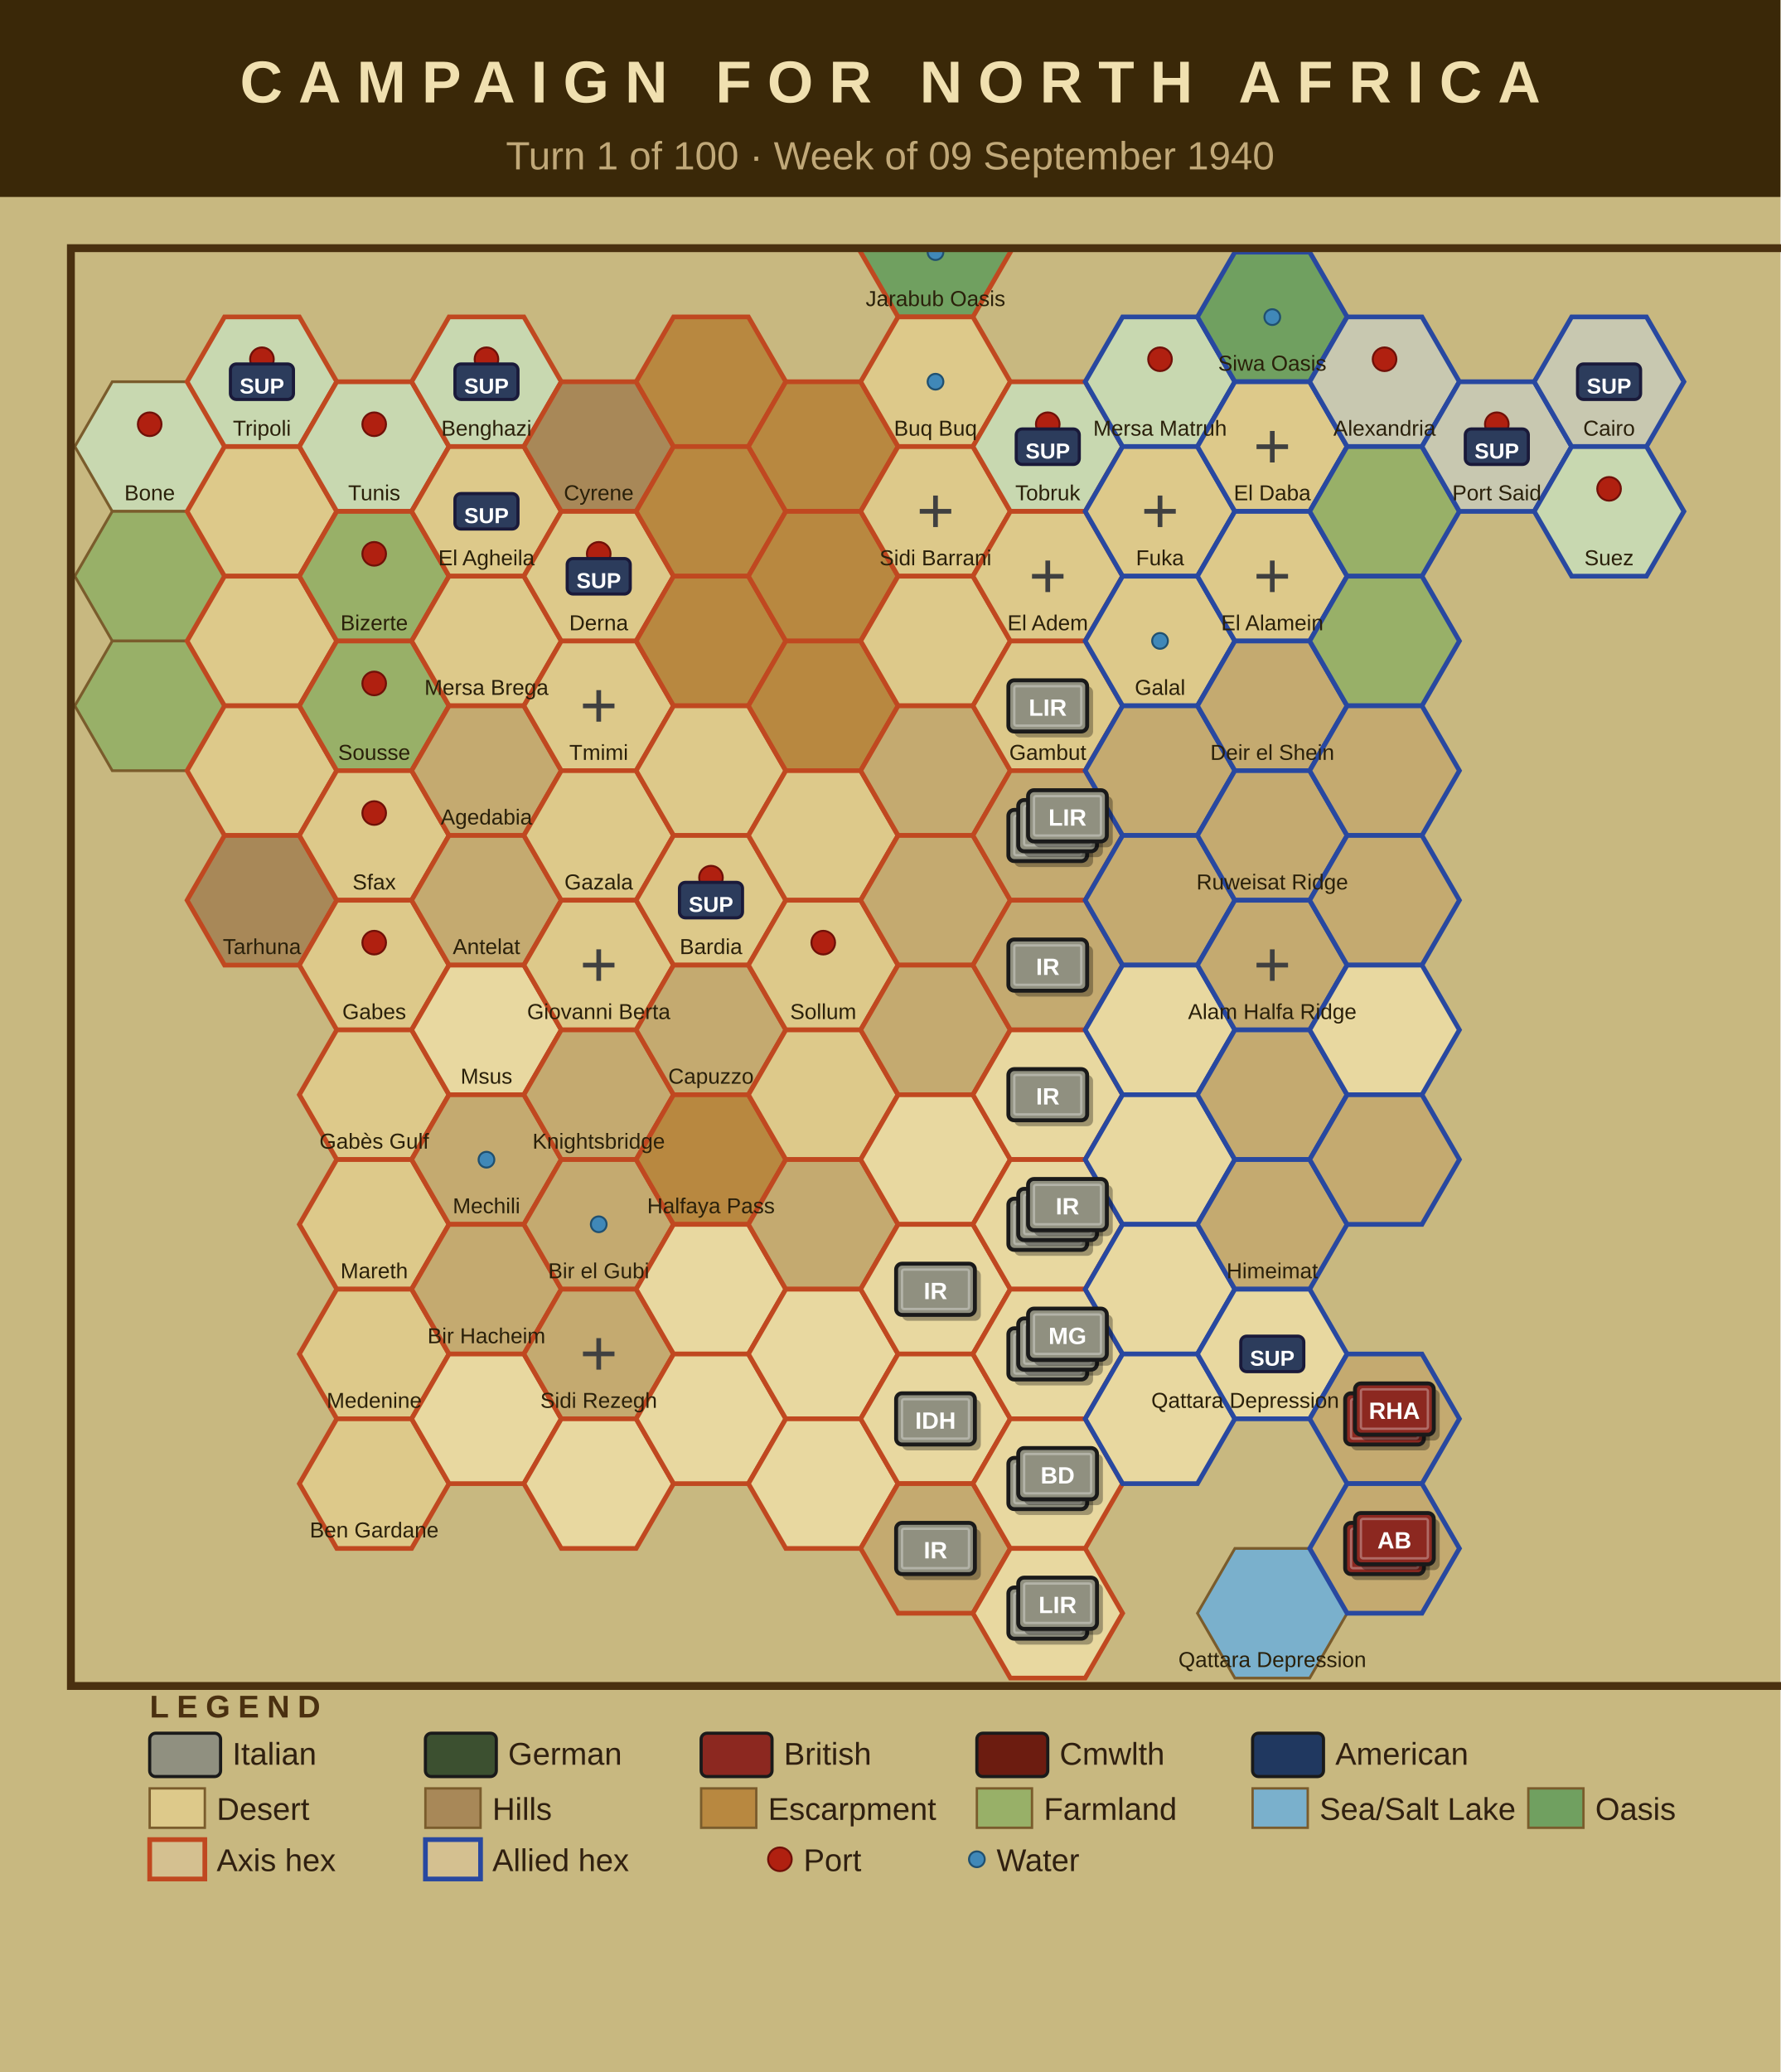
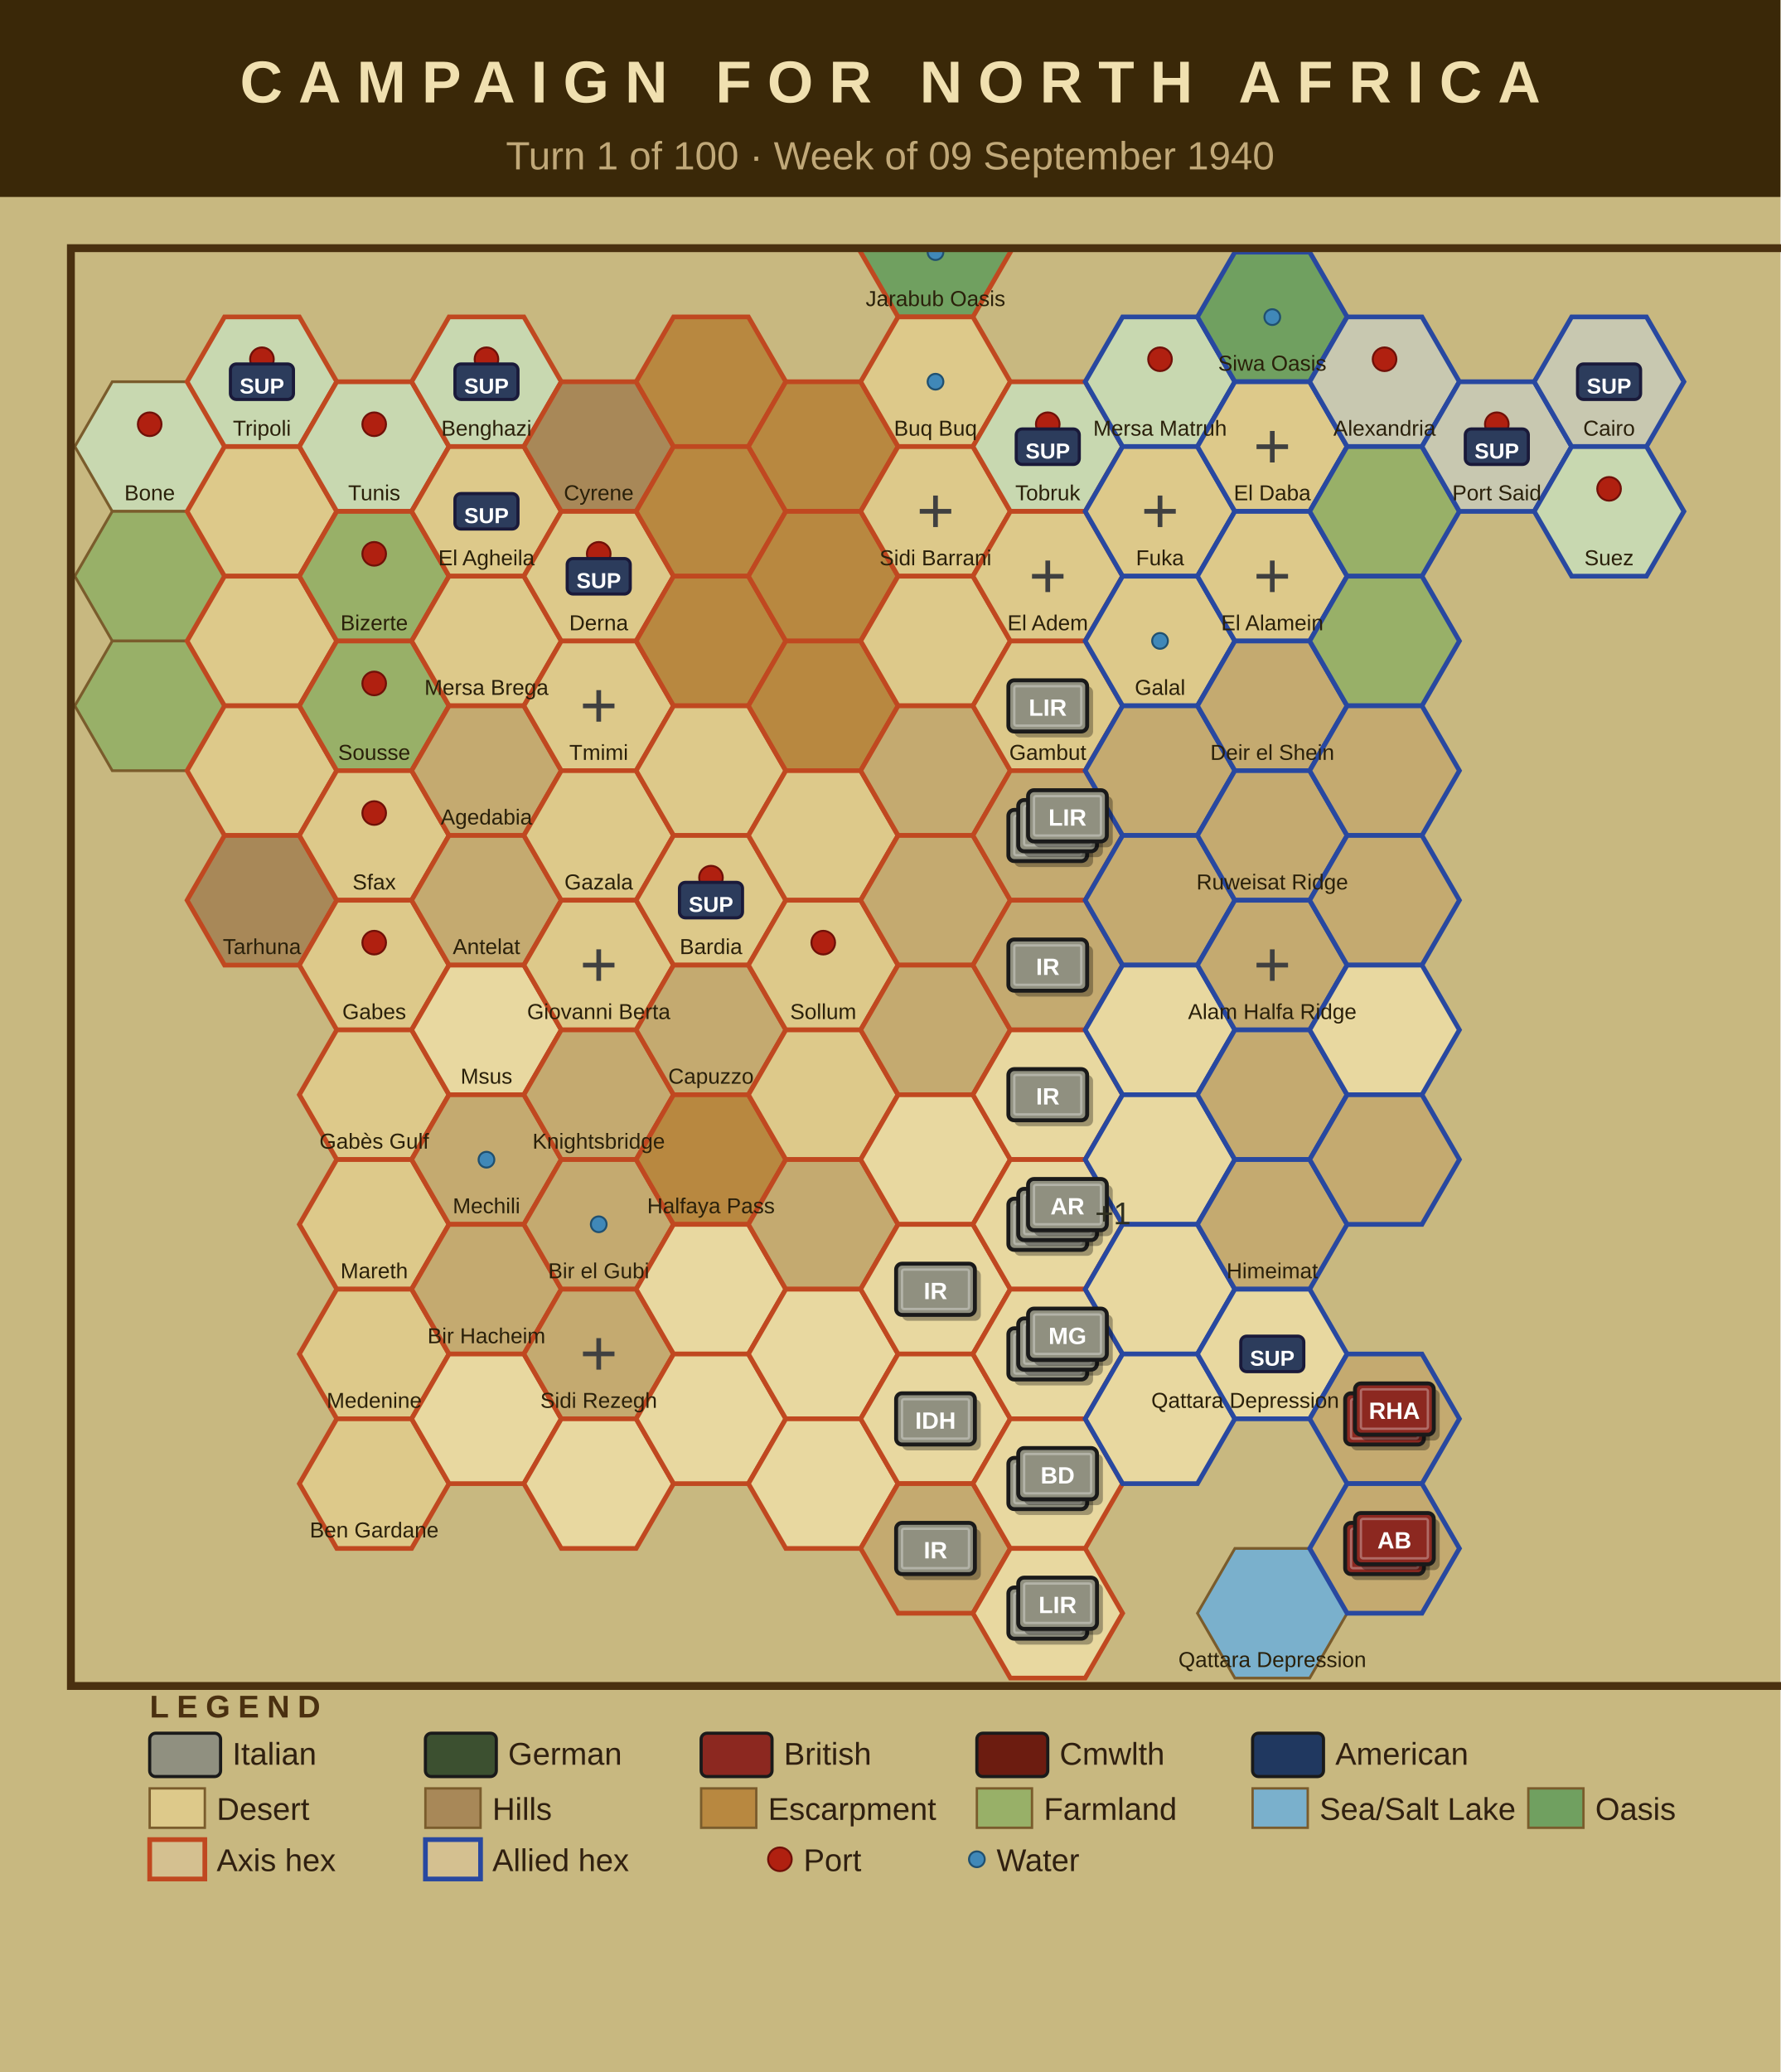
<svg xmlns="http://www.w3.org/2000/svg" width="452" height="526" font-family="Arial Narrow,Arial,Helvetica,sans-serif">
  <defs>
    <clipPath id="mc">
      <rect x="18.0" y="63.0" width="435.5" height="365.0" />
    </clipPath>
  </defs>
  <rect width="452" height="526" fill="#c8b880" />
  <rect x="0" y="0" width="452" height="50" fill="#3a2808" />
  <text x="226" y="26" text-anchor="middle" font-size="15" font-weight="bold" letter-spacing="4" fill="#f0e0b0">CAMPAIGN FOR NORTH AFRICA</text>
  <text x="226" y="43" text-anchor="middle" font-size="10" fill="#c0a878">Turn 1 of 100  ·  Week of 09 September 1940</text>
  <g id="tiles" clip-path="url(#mc)">
    <polygon points="57.00,113.36 47.50,129.82 28.50,129.82 19.00,113.36 28.50,96.91 47.50,96.91" fill="#c8d8b0" stroke="#7a5c2c" stroke-width="0.7" />
    <circle cx="38.0" cy="107.7" r="3" fill="#b02010" stroke="#701008" stroke-width="0.5" />
    <polygon points="57.00,146.27 47.50,162.73 28.50,162.73 19.00,146.27 28.50,129.82 47.50,129.82" fill="#98b068" stroke="#7a5c2c" stroke-width="0.7" />
    <polygon points="57.00,179.18 47.50,195.64 28.50,195.64 19.00,179.18 28.50,162.73 47.50,162.73" fill="#98b068" stroke="#7a5c2c" stroke-width="0.7" />
    <polygon points="85.50,96.91 76.00,113.36 57.00,113.36 47.50,96.91 57.00,80.45 76.00,80.45" fill="#c8d8b0" stroke="#c04820" stroke-width="1.2" />
    <circle cx="66.5" cy="91.2" r="3" fill="#b02010" stroke="#701008" stroke-width="0.5" />
    <polygon points="85.50,129.82 76.00,146.27 57.00,146.27 47.50,129.82 57.00,113.36 76.00,113.36" fill="#ddc98a" stroke="#c04820" stroke-width="1.2" />
    <polygon points="85.50,162.73 76.00,179.18 57.00,179.18 47.50,162.73 57.00,146.27 76.00,146.27" fill="#ddc98a" stroke="#c04820" stroke-width="1.2" />
    <polygon points="85.50,195.64 76.00,212.09 57.00,212.09 47.50,195.64 57.00,179.18 76.00,179.18" fill="#ddc98a" stroke="#c04820" stroke-width="1.2" />
    <polygon points="85.50,228.54 76.00,245.00 57.00,245.00 47.50,228.54 57.00,212.09 76.00,212.09" fill="#a88858" stroke="#c04820" stroke-width="1.2" />
    <polygon points="114.00,113.36 104.50,129.82 85.50,129.82 76.00,113.36 85.50,96.91 104.50,96.91" fill="#c8d8b0" stroke="#c04820" stroke-width="1.2" />
    <circle cx="95.0" cy="107.7" r="3" fill="#b02010" stroke="#701008" stroke-width="0.5" />
    <polygon points="114.00,146.27 104.50,162.73 85.50,162.73 76.00,146.27 85.50,129.82 104.50,129.82" fill="#98b068" stroke="#c04820" stroke-width="1.2" />
    <circle cx="95.0" cy="140.6" r="3" fill="#b02010" stroke="#701008" stroke-width="0.5" />
    <polygon points="114.00,179.18 104.50,195.64 85.50,195.64 76.00,179.18 85.50,162.73 104.50,162.73" fill="#98b068" stroke="#c04820" stroke-width="1.2" />
    <circle cx="95.0" cy="173.5" r="3" fill="#b02010" stroke="#701008" stroke-width="0.5" />
    <polygon points="114.00,212.09 104.50,228.54 85.50,228.54 76.00,212.09 85.50,195.64 104.50,195.64" fill="#ddc98a" stroke="#c04820" stroke-width="1.2" />
    <circle cx="95.0" cy="206.4" r="3" fill="#b02010" stroke="#701008" stroke-width="0.5" />
    <polygon points="114.00,245.00 104.50,261.45 85.50,261.45 76.00,245.00 85.50,228.54 104.50,228.54" fill="#ddc98a" stroke="#c04820" stroke-width="1.2" />
    <circle cx="95.0" cy="239.3" r="3" fill="#b02010" stroke="#701008" stroke-width="0.5" />
    <polygon points="114.00,277.91 104.50,294.36 85.50,294.36 76.00,277.91 85.50,261.45 104.50,261.45" fill="#ddc98a" stroke="#c04820" stroke-width="1.2" />
    <polygon points="114.00,310.82 104.50,327.27 85.50,327.27 76.00,310.82 85.50,294.36 104.50,294.36" fill="#ddc98a" stroke="#c04820" stroke-width="1.2" />
    <polygon points="114.00,343.73 104.50,360.18 85.50,360.18 76.00,343.73 85.50,327.27 104.50,327.27" fill="#ddc98a" stroke="#c04820" stroke-width="1.2" />
    <polygon points="114.00,376.64 104.50,393.09 85.50,393.09 76.00,376.64 85.50,360.18 104.50,360.18" fill="#ddc98a" stroke="#c04820" stroke-width="1.2" />
    <polygon points="142.50,96.91 133.00,113.36 114.00,113.36 104.50,96.91 114.00,80.45 133.00,80.45" fill="#c8d8b0" stroke="#c04820" stroke-width="1.2" />
    <circle cx="123.5" cy="91.2" r="3" fill="#b02010" stroke="#701008" stroke-width="0.5" />
    <polygon points="142.50,129.82 133.00,146.27 114.00,146.27 104.50,129.82 114.00,113.36 133.00,113.36" fill="#ddc98a" stroke="#c04820" stroke-width="1.2" />
    <polygon points="142.50,162.73 133.00,179.18 114.00,179.18 104.50,162.73 114.00,146.27 133.00,146.27" fill="#ddc98a" stroke="#c04820" stroke-width="1.2" />
    <polygon points="142.50,195.64 133.00,212.09 114.00,212.09 104.50,195.64 114.00,179.18 133.00,179.18" fill="#c4aa70" stroke="#c04820" stroke-width="1.2" />
    <polygon points="142.50,228.54 133.00,245.00 114.00,245.00 104.50,228.54 114.00,212.09 133.00,212.09" fill="#c4aa70" stroke="#c04820" stroke-width="1.2" />
    <polygon points="142.50,261.45 133.00,277.91 114.00,277.91 104.50,261.45 114.00,245.00 133.00,245.00" fill="#e8d8a0" stroke="#c04820" stroke-width="1.2" />
    <polygon points="142.50,294.36 133.00,310.82 114.00,310.82 104.50,294.36 114.00,277.91 133.00,277.91" fill="#c4aa70" stroke="#c04820" stroke-width="1.2" />
    <circle cx="123.5" cy="294.4" r="2" fill="#4088b8" stroke="#205070" stroke-width="0.5" />
    <polygon points="142.50,327.27 133.00,343.73 114.00,343.73 104.50,327.27 114.00,310.82 133.00,310.82" fill="#c4aa70" stroke="#c04820" stroke-width="1.2" />
    <polygon points="142.50,360.18 133.00,376.64 114.00,376.64 104.50,360.18 114.00,343.73 133.00,343.73" fill="#e8d8a0" stroke="#c04820" stroke-width="1.2" />
    <polygon points="171.00,113.36 161.50,129.82 142.50,129.82 133.00,113.36 142.50,96.91 161.50,96.91" fill="#a88858" stroke="#c04820" stroke-width="1.2" />
    <polygon points="171.00,146.27 161.50,162.73 142.50,162.73 133.00,146.27 142.50,129.82 161.50,129.82" fill="#ddc98a" stroke="#c04820" stroke-width="1.2" />
    <circle cx="152.0" cy="140.6" r="3" fill="#b02010" stroke="#701008" stroke-width="0.5" />
    <polygon points="171.00,179.18 161.50,195.64 142.50,195.64 133.00,179.18 142.50,162.73 161.50,162.73" fill="#ddc98a" stroke="#c04820" stroke-width="1.2" />
    <line x1="148.0" y1="179.2" x2="156.0" y2="179.2" stroke="#404040" stroke-width="1.2" />
    <line x1="152.0" y1="175.2" x2="152.0" y2="183.2" stroke="#404040" stroke-width="1.2" />
    <polygon points="171.00,212.09 161.50,228.54 142.50,228.54 133.00,212.09 142.50,195.64 161.50,195.64" fill="#ddc98a" stroke="#c04820" stroke-width="1.2" />
    <polygon points="171.00,245.00 161.50,261.45 142.50,261.45 133.00,245.00 142.50,228.54 161.50,228.54" fill="#ddc98a" stroke="#c04820" stroke-width="1.2" />
    <line x1="148.0" y1="245.0" x2="156.0" y2="245.0" stroke="#404040" stroke-width="1.2" />
    <line x1="152.0" y1="241.0" x2="152.0" y2="249.0" stroke="#404040" stroke-width="1.2" />
    <polygon points="171.00,277.91 161.50,294.36 142.50,294.36 133.00,277.91 142.50,261.45 161.50,261.45" fill="#c4aa70" stroke="#c04820" stroke-width="1.2" />
    <polygon points="171.00,310.82 161.50,327.27 142.50,327.27 133.00,310.82 142.50,294.36 161.50,294.36" fill="#c4aa70" stroke="#c04820" stroke-width="1.2" />
    <circle cx="152.0" cy="310.8" r="2" fill="#4088b8" stroke="#205070" stroke-width="0.5" />
    <polygon points="171.00,343.73 161.50,360.18 142.50,360.18 133.00,343.73 142.50,327.27 161.50,327.27" fill="#c4aa70" stroke="#c04820" stroke-width="1.2" />
    <line x1="148.0" y1="343.7" x2="156.0" y2="343.7" stroke="#404040" stroke-width="1.2" />
    <line x1="152.0" y1="339.7" x2="152.0" y2="347.7" stroke="#404040" stroke-width="1.2" />
    <polygon points="171.00,376.64 161.50,393.09 142.50,393.09 133.00,376.64 142.50,360.18 161.50,360.18" fill="#e8d8a0" stroke="#c04820" stroke-width="1.2" />
    <polygon points="199.50,96.91 190.00,113.36 171.00,113.36 161.50,96.91 171.00,80.45 190.00,80.45" fill="#b88840" stroke="#c04820" stroke-width="1.2" />
    <polygon points="199.50,129.82 190.00,146.27 171.00,146.27 161.50,129.82 171.00,113.36 190.00,113.36" fill="#b88840" stroke="#c04820" stroke-width="1.2" />
    <polygon points="199.50,162.73 190.00,179.18 171.00,179.18 161.50,162.73 171.00,146.27 190.00,146.27" fill="#b88840" stroke="#c04820" stroke-width="1.2" />
    <polygon points="199.50,195.64 190.00,212.09 171.00,212.09 161.50,195.64 171.00,179.18 190.00,179.18" fill="#ddc98a" stroke="#c04820" stroke-width="1.2" />
    <polygon points="199.50,228.54 190.00,245.00 171.00,245.00 161.50,228.54 171.00,212.09 190.00,212.09" fill="#ddc98a" stroke="#c04820" stroke-width="1.2" />
    <circle cx="180.5" cy="222.8" r="3" fill="#b02010" stroke="#701008" stroke-width="0.5" />
    <polygon points="199.50,261.45 190.00,277.91 171.00,277.91 161.50,261.45 171.00,245.00 190.00,245.00" fill="#c4aa70" stroke="#c04820" stroke-width="1.2" />
    <polygon points="199.50,294.36 190.00,310.82 171.00,310.82 161.50,294.36 171.00,277.91 190.00,277.91" fill="#b88840" stroke="#c04820" stroke-width="1.2" />
    <polygon points="199.50,327.27 190.00,343.73 171.00,343.73 161.50,327.27 171.00,310.82 190.00,310.82" fill="#e8d8a0" stroke="#c04820" stroke-width="1.2" />
    <polygon points="199.50,360.18 190.00,376.64 171.00,376.64 161.50,360.18 171.00,343.73 190.00,343.73" fill="#e8d8a0" stroke="#c04820" stroke-width="1.2" />
    <polygon points="228.00,113.36 218.50,129.82 199.50,129.82 190.00,113.36 199.50,96.91 218.50,96.91" fill="#b88840" stroke="#c04820" stroke-width="1.2" />
    <polygon points="228.00,146.27 218.50,162.73 199.50,162.73 190.00,146.27 199.50,129.82 218.50,129.82" fill="#b88840" stroke="#c04820" stroke-width="1.2" />
    <polygon points="228.00,179.18 218.50,195.64 199.50,195.64 190.00,179.18 199.50,162.73 218.50,162.73" fill="#b88840" stroke="#c04820" stroke-width="1.2" />
    <polygon points="228.00,212.09 218.50,228.54 199.50,228.54 190.00,212.09 199.50,195.64 218.50,195.64" fill="#ddc98a" stroke="#c04820" stroke-width="1.2" />
    <polygon points="228.00,245.00 218.50,261.45 199.50,261.45 190.00,245.00 199.50,228.54 218.50,228.54" fill="#ddc98a" stroke="#c04820" stroke-width="1.2" />
    <circle cx="209.0" cy="239.3" r="3" fill="#b02010" stroke="#701008" stroke-width="0.5" />
    <polygon points="228.00,277.91 218.50,294.36 199.50,294.36 190.00,277.91 199.50,261.45 218.50,261.45" fill="#ddc98a" stroke="#c04820" stroke-width="1.2" />
    <polygon points="228.00,310.82 218.50,327.27 199.50,327.27 190.00,310.82 199.50,294.36 218.50,294.36" fill="#c4aa70" stroke="#c04820" stroke-width="1.2" />
    <polygon points="228.00,343.73 218.50,360.18 199.50,360.18 190.00,343.73 199.50,327.27 218.50,327.27" fill="#e8d8a0" stroke="#c04820" stroke-width="1.2" />
    <polygon points="228.00,376.64 218.50,393.09 199.50,393.09 190.00,376.64 199.50,360.18 218.50,360.18" fill="#e8d8a0" stroke="#c04820" stroke-width="1.2" />
    <polygon points="256.50,64.00 247.00,80.45 228.00,80.45 218.50,64.00 228.00,47.55 247.00,47.55" fill="#70a060" stroke="#c04820" stroke-width="1.2" />
    <circle cx="237.5" cy="64.0" r="2" fill="#4088b8" stroke="#205070" stroke-width="0.5" />
    <polygon points="256.50,96.91 247.00,113.36 228.00,113.36 218.50,96.91 228.00,80.45 247.00,80.45" fill="#ddc98a" stroke="#c04820" stroke-width="1.2" />
    <circle cx="237.5" cy="96.9" r="2" fill="#4088b8" stroke="#205070" stroke-width="0.5" />
    <polygon points="256.50,129.82 247.00,146.27 228.00,146.27 218.50,129.82 228.00,113.36 247.00,113.36" fill="#ddc98a" stroke="#c04820" stroke-width="1.2" />
    <line x1="233.5" y1="129.8" x2="241.5" y2="129.8" stroke="#404040" stroke-width="1.2" />
    <line x1="237.5" y1="125.8" x2="237.5" y2="133.8" stroke="#404040" stroke-width="1.2" />
    <polygon points="256.50,162.73 247.00,179.18 228.00,179.18 218.50,162.73 228.00,146.27 247.00,146.27" fill="#ddc98a" stroke="#c04820" stroke-width="1.2" />
    <polygon points="256.50,195.64 247.00,212.09 228.00,212.09 218.50,195.64 228.00,179.18 247.00,179.18" fill="#c4aa70" stroke="#c04820" stroke-width="1.2" />
    <polygon points="256.50,228.54 247.00,245.00 228.00,245.00 218.50,228.54 228.00,212.09 247.00,212.09" fill="#c4aa70" stroke="#c04820" stroke-width="1.2" />
    <polygon points="256.50,261.45 247.00,277.91 228.00,277.91 218.50,261.45 228.00,245.00 247.00,245.00" fill="#c4aa70" stroke="#c04820" stroke-width="1.2" />
    <polygon points="256.50,294.36 247.00,310.82 228.00,310.82 218.50,294.36 228.00,277.91 247.00,277.91" fill="#e8d8a0" stroke="#c04820" stroke-width="1.2" />
    <polygon points="256.50,327.27 247.00,343.73 228.00,343.73 218.50,327.27 228.00,310.82 247.00,310.82" fill="#e8d8a0" stroke="#c04820" stroke-width="1.2" />
    <polygon points="256.50,360.18 247.00,376.64 228.00,376.64 218.50,360.18 228.00,343.73 247.00,343.73" fill="#e8d8a0" stroke="#c04820" stroke-width="1.2" />
    <polygon points="256.50,393.09 247.00,409.54 228.00,409.54 218.50,393.09 228.00,376.64 247.00,376.64" fill="#c4aa70" stroke="#c04820" stroke-width="1.2" />
    <polygon points="285.00,113.36 275.50,129.82 256.50,129.82 247.00,113.36 256.50,96.91 275.50,96.91" fill="#c8d8b0" stroke="#c04820" stroke-width="1.2" />
    <circle cx="266.0" cy="107.7" r="3" fill="#b02010" stroke="#701008" stroke-width="0.5" />
    <polygon points="285.00,146.27 275.50,162.73 256.50,162.73 247.00,146.27 256.50,129.82 275.50,129.82" fill="#ddc98a" stroke="#c04820" stroke-width="1.2" />
    <line x1="262.0" y1="146.3" x2="270.0" y2="146.3" stroke="#404040" stroke-width="1.2" />
    <line x1="266.0" y1="142.3" x2="266.0" y2="150.3" stroke="#404040" stroke-width="1.2" />
    <polygon points="285.00,179.18 275.50,195.64 256.50,195.64 247.00,179.18 256.50,162.73 275.50,162.73" fill="#ddc98a" stroke="#c04820" stroke-width="1.2" />
    <polygon points="285.00,212.09 275.50,228.54 256.50,228.54 247.00,212.09 256.50,195.64 275.50,195.64" fill="#c4aa70" stroke="#c04820" stroke-width="1.2" />
    <polygon points="285.00,245.00 275.50,261.45 256.50,261.45 247.00,245.00 256.50,228.54 275.50,228.54" fill="#c4aa70" stroke="#c04820" stroke-width="1.2" />
    <polygon points="285.00,277.91 275.50,294.36 256.50,294.36 247.00,277.91 256.50,261.45 275.50,261.45" fill="#e8d8a0" stroke="#c04820" stroke-width="1.2" />
    <polygon points="285.00,310.82 275.50,327.27 256.50,327.27 247.00,310.82 256.50,294.36 275.50,294.36" fill="#e8d8a0" stroke="#c04820" stroke-width="1.2" />
    <polygon points="285.00,343.73 275.50,360.18 256.50,360.18 247.00,343.73 256.50,327.27 275.50,327.27" fill="#e8d8a0" stroke="#c04820" stroke-width="1.2" />
    <polygon points="285.00,376.64 275.50,393.09 256.50,393.09 247.00,376.64 256.50,360.18 275.50,360.18" fill="#e8d8a0" stroke="#c04820" stroke-width="1.2" />
    <polygon points="285.00,409.54 275.50,426.00 256.50,426.00 247.00,409.54 256.50,393.09 275.50,393.09" fill="#e8d8a0" stroke="#c04820" stroke-width="1.2" />
    <polygon points="313.50,96.91 304.00,113.36 285.00,113.36 275.50,96.91 285.00,80.45 304.00,80.45" fill="#c8d8b0" stroke="#2848a0" stroke-width="1.2" />
    <circle cx="294.5" cy="91.2" r="3" fill="#b02010" stroke="#701008" stroke-width="0.5" />
    <polygon points="313.50,129.82 304.00,146.27 285.00,146.27 275.50,129.82 285.00,113.36 304.00,113.36" fill="#ddc98a" stroke="#2848a0" stroke-width="1.2" />
    <line x1="290.5" y1="129.8" x2="298.5" y2="129.8" stroke="#404040" stroke-width="1.2" />
    <line x1="294.5" y1="125.8" x2="294.5" y2="133.8" stroke="#404040" stroke-width="1.2" />
    <polygon points="313.50,162.73 304.00,179.18 285.00,179.18 275.50,162.73 285.00,146.27 304.00,146.27" fill="#ddc98a" stroke="#2848a0" stroke-width="1.2" />
    <circle cx="294.5" cy="162.7" r="2" fill="#4088b8" stroke="#205070" stroke-width="0.5" />
    <polygon points="313.50,195.64 304.00,212.09 285.00,212.09 275.50,195.64 285.00,179.18 304.00,179.18" fill="#c4aa70" stroke="#2848a0" stroke-width="1.2" />
    <polygon points="313.50,228.54 304.00,245.00 285.00,245.00 275.50,228.54 285.00,212.09 304.00,212.09" fill="#c4aa70" stroke="#2848a0" stroke-width="1.2" />
    <polygon points="313.50,261.45 304.00,277.91 285.00,277.91 275.50,261.45 285.00,245.00 304.00,245.00" fill="#e8d8a0" stroke="#2848a0" stroke-width="1.2" />
    <polygon points="313.50,294.36 304.00,310.82 285.00,310.82 275.50,294.36 285.00,277.91 304.00,277.91" fill="#e8d8a0" stroke="#2848a0" stroke-width="1.2" />
    <polygon points="313.50,327.27 304.00,343.73 285.00,343.73 275.50,327.27 285.00,310.82 304.00,310.82" fill="#e8d8a0" stroke="#2848a0" stroke-width="1.2" />
    <polygon points="313.50,360.18 304.00,376.64 285.00,376.64 275.50,360.18 285.00,343.73 304.00,343.73" fill="#e8d8a0" stroke="#2848a0" stroke-width="1.2" />
    <polygon points="342.00,80.45 332.50,96.91 313.50,96.91 304.00,80.45 313.50,64.00 332.50,64.00" fill="#70a060" stroke="#2848a0" stroke-width="1.2" />
    <circle cx="323.0" cy="80.5" r="2" fill="#4088b8" stroke="#205070" stroke-width="0.5" />
    <polygon points="342.00,113.36 332.50,129.82 313.50,129.82 304.00,113.36 313.50,96.91 332.50,96.91" fill="#ddc98a" stroke="#2848a0" stroke-width="1.2" />
    <line x1="319.0" y1="113.4" x2="327.0" y2="113.4" stroke="#404040" stroke-width="1.2" />
    <line x1="323.0" y1="109.4" x2="323.0" y2="117.4" stroke="#404040" stroke-width="1.2" />
    <polygon points="342.00,146.27 332.50,162.73 313.50,162.73 304.00,146.27 313.50,129.82 332.50,129.82" fill="#ddc98a" stroke="#2848a0" stroke-width="1.2" />
    <line x1="319.0" y1="146.3" x2="327.0" y2="146.3" stroke="#404040" stroke-width="1.2" />
    <line x1="323.0" y1="142.3" x2="323.0" y2="150.3" stroke="#404040" stroke-width="1.2" />
    <polygon points="342.00,179.18 332.50,195.64 313.50,195.64 304.00,179.18 313.50,162.73 332.50,162.73" fill="#c4aa70" stroke="#2848a0" stroke-width="1.2" />
    <polygon points="342.00,212.09 332.50,228.54 313.50,228.54 304.00,212.09 313.50,195.64 332.50,195.64" fill="#c4aa70" stroke="#2848a0" stroke-width="1.2" />
    <polygon points="342.00,245.00 332.50,261.45 313.50,261.45 304.00,245.00 313.50,228.54 332.50,228.54" fill="#c4aa70" stroke="#2848a0" stroke-width="1.2" />
    <line x1="319.0" y1="245.0" x2="327.0" y2="245.0" stroke="#404040" stroke-width="1.2" />
    <line x1="323.0" y1="241.0" x2="323.0" y2="249.0" stroke="#404040" stroke-width="1.2" />
    <polygon points="342.00,277.91 332.50,294.36 313.50,294.36 304.00,277.91 313.50,261.45 332.50,261.45" fill="#c4aa70" stroke="#2848a0" stroke-width="1.2" />
    <polygon points="342.00,310.82 332.50,327.27 313.50,327.27 304.00,310.82 313.50,294.36 332.50,294.36" fill="#c4aa70" stroke="#2848a0" stroke-width="1.2" />
    <polygon points="342.00,343.73 332.50,360.18 313.50,360.18 304.00,343.73 313.50,327.27 332.50,327.27" fill="#e8d8a0" stroke="#2848a0" stroke-width="1.2" />
    <polygon points="342.00,409.54 332.50,426.00 313.50,426.00 304.00,409.54 313.50,393.09 332.50,393.09" fill="#7ab0cc" stroke="#7a5c2c" stroke-width="0.7" />
    <polygon points="370.50,96.91 361.00,113.36 342.00,113.36 332.50,96.91 342.00,80.45 361.00,80.45" fill="#c8c8b0" stroke="#2848a0" stroke-width="1.2" />
    <circle cx="351.5" cy="91.2" r="3" fill="#b02010" stroke="#701008" stroke-width="0.5" />
    <polygon points="370.50,129.82 361.00,146.27 342.00,146.27 332.50,129.82 342.00,113.36 361.00,113.36" fill="#98b068" stroke="#2848a0" stroke-width="1.2" />
    <polygon points="370.50,162.73 361.00,179.18 342.00,179.18 332.50,162.73 342.00,146.27 361.00,146.27" fill="#98b068" stroke="#2848a0" stroke-width="1.2" />
    <polygon points="370.50,195.64 361.00,212.09 342.00,212.09 332.50,195.64 342.00,179.18 361.00,179.18" fill="#c4aa70" stroke="#2848a0" stroke-width="1.2" />
    <polygon points="370.50,228.54 361.00,245.00 342.00,245.00 332.50,228.54 342.00,212.09 361.00,212.09" fill="#c4aa70" stroke="#2848a0" stroke-width="1.2" />
    <polygon points="370.50,261.45 361.00,277.91 342.00,277.91 332.50,261.45 342.00,245.00 361.00,245.00" fill="#e8d8a0" stroke="#2848a0" stroke-width="1.2" />
    <polygon points="370.50,294.36 361.00,310.82 342.00,310.82 332.50,294.36 342.00,277.91 361.00,277.91" fill="#c4aa70" stroke="#2848a0" stroke-width="1.2" />
    <polygon points="370.50,360.18 361.00,376.64 342.00,376.64 332.50,360.18 342.00,343.73 361.00,343.73" fill="#c4aa70" stroke="#2848a0" stroke-width="1.2" />
    <polygon points="370.50,393.09 361.00,409.54 342.00,409.54 332.50,393.09 342.00,376.64 361.00,376.64" fill="#c4aa70" stroke="#2848a0" stroke-width="1.2" />
    <polygon points="399.00,113.36 389.50,129.82 370.50,129.82 361.00,113.36 370.50,96.91 389.50,96.91" fill="#c8c8b0" stroke="#2848a0" stroke-width="1.2" />
    <circle cx="380.0" cy="107.7" r="3" fill="#b02010" stroke="#701008" stroke-width="0.5" />
    <polygon points="427.50,96.91 418.00,113.36 399.00,113.36 389.50,96.91 399.00,80.45 418.00,80.45" fill="#c8c8b0" stroke="#2848a0" stroke-width="1.2" />
    <circle cx="408.5" cy="96.9" r="2" fill="#4088b8" stroke="#205070" stroke-width="0.5" />
    <polygon points="427.50,129.82 418.00,146.27 399.00,146.27 389.50,129.82 399.00,113.36 418.00,113.36" fill="#c8d8b0" stroke="#2848a0" stroke-width="1.2" />
    <circle cx="408.5" cy="124.1" r="3" fill="#b02010" stroke="#701008" stroke-width="0.5" />
  </g>
  <g id="names" clip-path="url(#mc)" font-size="5.5" fill="#2a200a" text-anchor="middle">
    <text x="38.0" y="127.0">Bone</text>
    <text x="66.5" y="110.6">Tripoli</text>
    <text x="66.5" y="242.2">Tarhuna</text>
    <text x="95.0" y="127.0">Tunis</text>
    <text x="95.0" y="160.0">Bizerte</text>
    <text x="95.0" y="192.9">Sousse</text>
    <text x="95.0" y="225.8">Sfax</text>
    <text x="95.0" y="258.7">Gabes</text>
    <text x="95.0" y="291.6">Gabès Gulf</text>
    <text x="95.0" y="324.5">Mareth</text>
    <text x="95.0" y="357.4">Medenine</text>
    <text x="95.0" y="390.3">Ben Gardane</text>
    <text x="123.5" y="110.6">Benghazi</text>
    <text x="123.5" y="143.5">El Agheila</text>
    <text x="123.5" y="176.4">Mersa Brega</text>
    <text x="123.5" y="209.3">Agedabia</text>
    <text x="123.5" y="242.2">Antelat</text>
    <text x="123.5" y="275.1">Msus</text>
    <text x="123.5" y="308.0">Mechili</text>
    <text x="123.5" y="341.0">Bir Hacheim</text>
    <text x="152.0" y="127.0">Cyrene</text>
    <text x="152.0" y="160.0">Derna</text>
    <text x="152.0" y="192.9">Tmimi</text>
    <text x="152.0" y="225.8">Gazala</text>
    <text x="152.0" y="258.7">Giovanni Berta</text>
    <text x="152.0" y="291.6">Knightsbridge</text>
    <text x="152.0" y="324.5">Bir el Gubi</text>
    <text x="152.0" y="357.4">Sidi Rezegh</text>
    <text x="180.5" y="242.2">Bardia</text>
    <text x="180.5" y="275.1">Capuzzo</text>
    <text x="180.5" y="308.0">Halfaya Pass</text>
    <text x="209.0" y="258.7">Sollum</text>
    <text x="237.5" y="77.7">Jarabub Oasis</text>
    <text x="237.5" y="110.6">Buq Buq</text>
    <text x="237.5" y="143.5">Sidi Barrani</text>
    <text x="266.0" y="127.0">Tobruk</text>
    <text x="266.0" y="160.0">El Adem</text>
    <text x="266.0" y="192.9">Gambut</text>
    <text x="294.5" y="110.6">Mersa Matruh</text>
    <text x="294.5" y="143.5">Fuka</text>
    <text x="294.5" y="176.4">Galal</text>
    <text x="323.0" y="94.1">Siwa Oasis</text>
    <text x="323.0" y="127.0">El Daba</text>
    <text x="323.0" y="160.0">El Alamein</text>
    <text x="323.0" y="192.9">Deir el Shein</text>
    <text x="323.0" y="225.8">Ruweisat Ridge</text>
    <text x="323.0" y="258.7">Alam Halfa Ridge</text>
    <text x="323.0" y="324.5">Himeimat</text>
    <text x="323.0" y="357.4">Qattara Depression edge</text>
    <text x="323.0" y="423.2">Qattara Depression</text>
    <text x="351.5" y="110.6">Alexandria</text>
    <text x="380.0" y="127.0">Port Said</text>
    <text x="408.5" y="110.6">Cairo</text>
    <text x="408.5" y="143.5">Suez</text>
  </g>
  <g id="depots" clip-path="url(#mc)">
    <rect x="58.5" y="92.4" width="16" height="9" rx="1.5" fill="#2c3c5c" stroke="#1a1a3a" stroke-width="0.8" />
    <text x="66.5" y="99.9" text-anchor="middle" font-size="5.5" font-weight="bold" fill="#ffffff">SUP</text>
    <rect x="115.5" y="92.4" width="16" height="9" rx="1.5" fill="#2c3c5c" stroke="#1a1a3a" stroke-width="0.8" />
    <text x="123.5" y="99.9" text-anchor="middle" font-size="5.5" font-weight="bold" fill="#ffffff">SUP</text>
    <rect x="172.5" y="224.0" width="16" height="9" rx="1.5" fill="#2c3c5c" stroke="#1a1a3a" stroke-width="0.8" />
    <text x="180.5" y="231.5" text-anchor="middle" font-size="5.5" font-weight="bold" fill="#ffffff">SUP</text>
    <rect x="144.0" y="141.8" width="16" height="9" rx="1.5" fill="#2c3c5c" stroke="#1a1a3a" stroke-width="0.8" />
    <text x="152.0" y="149.3" text-anchor="middle" font-size="5.5" font-weight="bold" fill="#ffffff">SUP</text>
    <rect x="115.5" y="125.3" width="16" height="9" rx="1.5" fill="#2c3c5c" stroke="#1a1a3a" stroke-width="0.8" />
    <text x="123.5" y="132.8" text-anchor="middle" font-size="5.5" font-weight="bold" fill="#ffffff">SUP</text>
    <rect x="400.5" y="92.4" width="16" height="9" rx="1.5" fill="#2c3c5c" stroke="#1a1a3a" stroke-width="0.8" />
    <text x="408.5" y="99.9" text-anchor="middle" font-size="5.5" font-weight="bold" fill="#ffffff">SUP</text>
    <rect x="372.0" y="108.9" width="16" height="9" rx="1.5" fill="#2c3c5c" stroke="#1a1a3a" stroke-width="0.8" />
    <text x="380.0" y="116.4" text-anchor="middle" font-size="5.5" font-weight="bold" fill="#ffffff">SUP</text>
    <rect x="315.0" y="339.2" width="16" height="9" rx="1.5" fill="#2c3c5c" stroke="#1a1a3a" stroke-width="0.8" />
    <text x="323.0" y="346.7" text-anchor="middle" font-size="5.5" font-weight="bold" fill="#ffffff">SUP</text>
    <rect x="258.0" y="108.9" width="16" height="9" rx="1.5" fill="#2c3c5c" stroke="#1a1a3a" stroke-width="0.8" />
    <text x="266.0" y="116.4" text-anchor="middle" font-size="5.5" font-weight="bold" fill="#ffffff">SUP</text>
  </g>
  <g id="units" clip-path="url(#mc)">
    <rect x="257.5" y="305.8" width="20" height="13" rx="1.5" fill="#00000050" />
    <rect x="256.0" y="304.3" width="20" height="13" rx="1.5" fill="#909080" stroke="#1a1a1a" stroke-width="1" />
    <rect x="257.5" y="305.8" width="17" height="10" rx="0.5" fill="none" stroke="#ffffff50" stroke-width="0.6" />
-     <text x="266.0" y="313.3" text-anchor="middle" font-size="6" font-weight="bold" fill="#ffffff">IDH</text>
+     <text x="266.0" y="313.3" text-anchor="middle" font-size="6" font-weight="bold" fill="#ffffff">IAH</text>
    <rect x="260.0" y="303.3" width="20" height="13" rx="1.5" fill="#00000050" />
    <rect x="258.5" y="301.8" width="20" height="13" rx="1.5" fill="#909080" stroke="#1a1a1a" stroke-width="1" />
    <rect x="260.0" y="303.3" width="17" height="10" rx="0.5" fill="none" stroke="#ffffff50" stroke-width="0.6" />
-     <text x="268.5" y="310.8" text-anchor="middle" font-size="6" font-weight="bold" fill="#ffffff">AR</text>
+     <text x="268.5" y="310.8" text-anchor="middle" font-size="6" font-weight="bold" fill="#ffffff">IDH</text>
    <rect x="262.5" y="300.8" width="20" height="13" rx="1.5" fill="#00000050" />
    <rect x="261.0" y="299.3" width="20" height="13" rx="1.5" fill="#909080" stroke="#1a1a1a" stroke-width="1" />
    <rect x="262.5" y="300.8" width="17" height="10" rx="0.5" fill="none" stroke="#ffffff50" stroke-width="0.6" />
-     <text x="271.0" y="308.3" text-anchor="middle" font-size="6" font-weight="bold" fill="#ffffff">IR</text>
+     <text x="271.0" y="308.3" text-anchor="middle" font-size="6" font-weight="bold" fill="#ffffff">AR</text>
+     <text x="278.0" y="310.8" font-size="8" fill="#303020">+1</text>
    <rect x="257.5" y="272.9" width="20" height="13" rx="1.5" fill="#00000050" />
    <rect x="256.0" y="271.4" width="20" height="13" rx="1.5" fill="#909080" stroke="#1a1a1a" stroke-width="1" />
    <rect x="257.5" y="272.9" width="17" height="10" rx="0.5" fill="none" stroke="#ffffff50" stroke-width="0.6" />
    <text x="266.0" y="280.4" text-anchor="middle" font-size="6" font-weight="bold" fill="#ffffff">IR</text>
    <rect x="257.5" y="207.1" width="20" height="13" rx="1.5" fill="#00000050" />
    <rect x="256.0" y="205.6" width="20" height="13" rx="1.5" fill="#909080" stroke="#1a1a1a" stroke-width="1" />
    <rect x="257.5" y="207.1" width="17" height="10" rx="0.5" fill="none" stroke="#ffffff50" stroke-width="0.6" />
    <text x="266.0" y="214.6" text-anchor="middle" font-size="6" font-weight="bold" fill="#ffffff">IR</text>
    <rect x="260.0" y="204.6" width="20" height="13" rx="1.5" fill="#00000050" />
    <rect x="258.5" y="203.1" width="20" height="13" rx="1.5" fill="#909080" stroke="#1a1a1a" stroke-width="1" />
    <rect x="260.0" y="204.6" width="17" height="10" rx="0.5" fill="none" stroke="#ffffff50" stroke-width="0.6" />
    <text x="268.5" y="212.1" text-anchor="middle" font-size="6" font-weight="bold" fill="#ffffff">LID</text>
    <rect x="262.5" y="202.1" width="20" height="13" rx="1.5" fill="#00000050" />
    <rect x="261.0" y="200.6" width="20" height="13" rx="1.5" fill="#909080" stroke="#1a1a1a" stroke-width="1" />
    <rect x="262.5" y="202.1" width="17" height="10" rx="0.5" fill="none" stroke="#ffffff50" stroke-width="0.6" />
    <text x="271.0" y="209.6" text-anchor="middle" font-size="6" font-weight="bold" fill="#ffffff">LIR</text>
    <rect x="257.5" y="338.7" width="20" height="13" rx="1.5" fill="#00000050" />
    <rect x="256.0" y="337.2" width="20" height="13" rx="1.5" fill="#909080" stroke="#1a1a1a" stroke-width="1" />
    <rect x="257.5" y="338.7" width="17" height="10" rx="0.5" fill="none" stroke="#ffffff50" stroke-width="0.6" />
    <text x="266.0" y="346.2" text-anchor="middle" font-size="6" font-weight="bold" fill="#ffffff">IDH</text>
    <rect x="260.0" y="336.2" width="20" height="13" rx="1.5" fill="#00000050" />
    <rect x="258.5" y="334.7" width="20" height="13" rx="1.5" fill="#909080" stroke="#1a1a1a" stroke-width="1" />
    <rect x="260.0" y="336.2" width="17" height="10" rx="0.5" fill="none" stroke="#ffffff50" stroke-width="0.6" />
    <text x="268.5" y="343.7" text-anchor="middle" font-size="6" font-weight="bold" fill="#ffffff">AR</text>
    <rect x="262.5" y="333.7" width="20" height="13" rx="1.5" fill="#00000050" />
    <rect x="261.0" y="332.2" width="20" height="13" rx="1.5" fill="#909080" stroke="#1a1a1a" stroke-width="1" />
    <rect x="262.5" y="333.7" width="17" height="10" rx="0.5" fill="none" stroke="#ffffff50" stroke-width="0.6" />
    <text x="271.0" y="341.2" text-anchor="middle" font-size="6" font-weight="bold" fill="#ffffff">MG</text>
    <rect x="257.5" y="240.0" width="20" height="13" rx="1.5" fill="#00000050" />
    <rect x="256.0" y="238.5" width="20" height="13" rx="1.5" fill="#909080" stroke="#1a1a1a" stroke-width="1" />
    <rect x="257.5" y="240.0" width="17" height="10" rx="0.5" fill="none" stroke="#ffffff50" stroke-width="0.6" />
    <text x="266.0" y="247.5" text-anchor="middle" font-size="6" font-weight="bold" fill="#ffffff">IR</text>
    <rect x="229.0" y="355.2" width="20" height="13" rx="1.5" fill="#00000050" />
    <rect x="227.5" y="353.7" width="20" height="13" rx="1.5" fill="#909080" stroke="#1a1a1a" stroke-width="1" />
    <rect x="229.0" y="355.2" width="17" height="10" rx="0.5" fill="none" stroke="#ffffff50" stroke-width="0.6" />
    <text x="237.5" y="362.7" text-anchor="middle" font-size="6" font-weight="bold" fill="#ffffff">IDH</text>
    <rect x="229.0" y="388.1" width="20" height="13" rx="1.5" fill="#00000050" />
    <rect x="227.5" y="386.6" width="20" height="13" rx="1.5" fill="#909080" stroke="#1a1a1a" stroke-width="1" />
    <rect x="229.0" y="388.1" width="17" height="10" rx="0.5" fill="none" stroke="#ffffff50" stroke-width="0.6" />
    <text x="237.5" y="395.6" text-anchor="middle" font-size="6" font-weight="bold" fill="#ffffff">IR</text>
    <rect x="229.0" y="322.3" width="20" height="13" rx="1.5" fill="#00000050" />
    <rect x="227.5" y="320.8" width="20" height="13" rx="1.5" fill="#909080" stroke="#1a1a1a" stroke-width="1" />
    <rect x="229.0" y="322.3" width="17" height="10" rx="0.5" fill="none" stroke="#ffffff50" stroke-width="0.6" />
    <text x="237.5" y="329.8" text-anchor="middle" font-size="6" font-weight="bold" fill="#ffffff">IR</text>
    <rect x="257.5" y="174.2" width="20" height="13" rx="1.5" fill="#00000050" />
    <rect x="256.0" y="172.7" width="20" height="13" rx="1.5" fill="#909080" stroke="#1a1a1a" stroke-width="1" />
    <rect x="257.5" y="174.2" width="17" height="10" rx="0.5" fill="none" stroke="#ffffff50" stroke-width="0.6" />
    <text x="266.0" y="181.7" text-anchor="middle" font-size="6" font-weight="bold" fill="#ffffff">LIR</text>
    <rect x="257.5" y="404.5" width="20" height="13" rx="1.5" fill="#00000050" />
    <rect x="256.0" y="403.0" width="20" height="13" rx="1.5" fill="#909080" stroke="#1a1a1a" stroke-width="1" />
    <rect x="257.5" y="404.5" width="17" height="10" rx="0.5" fill="none" stroke="#ffffff50" stroke-width="0.6" />
    <text x="266.0" y="412.0" text-anchor="middle" font-size="6" font-weight="bold" fill="#ffffff">LID</text>
    <rect x="260.0" y="402.0" width="20" height="13" rx="1.5" fill="#00000050" />
    <rect x="258.5" y="400.5" width="20" height="13" rx="1.5" fill="#909080" stroke="#1a1a1a" stroke-width="1" />
    <rect x="260.0" y="402.0" width="17" height="10" rx="0.5" fill="none" stroke="#ffffff50" stroke-width="0.6" />
    <text x="268.5" y="409.5" text-anchor="middle" font-size="6" font-weight="bold" fill="#ffffff">LIR</text>
    <rect x="257.5" y="371.6" width="20" height="13" rx="1.5" fill="#00000050" />
    <rect x="256.0" y="370.1" width="20" height="13" rx="1.5" fill="#909080" stroke="#1a1a1a" stroke-width="1" />
    <rect x="257.5" y="371.6" width="17" height="10" rx="0.5" fill="none" stroke="#ffffff50" stroke-width="0.6" />
    <text x="266.0" y="379.1" text-anchor="middle" font-size="6" font-weight="bold" fill="#ffffff">LIR</text>
    <rect x="260.0" y="369.1" width="20" height="13" rx="1.5" fill="#00000050" />
    <rect x="258.5" y="367.6" width="20" height="13" rx="1.5" fill="#909080" stroke="#1a1a1a" stroke-width="1" />
    <rect x="260.0" y="369.1" width="17" height="10" rx="0.5" fill="none" stroke="#ffffff50" stroke-width="0.6" />
    <text x="268.5" y="376.6" text-anchor="middle" font-size="6" font-weight="bold" fill="#ffffff">BD</text>
    <rect x="343.0" y="355.2" width="20" height="13" rx="1.5" fill="#00000050" />
    <rect x="341.5" y="353.7" width="20" height="13" rx="1.5" fill="#8c2820" stroke="#1a1a1a" stroke-width="1" />
    <rect x="343.0" y="355.2" width="17" height="10" rx="0.5" fill="none" stroke="#ffffff50" stroke-width="0.6" />
    <text x="351.5" y="362.7" text-anchor="middle" font-size="6" font-weight="bold" fill="#ffffff">ADH</text>
    <rect x="345.5" y="352.7" width="20" height="13" rx="1.5" fill="#00000050" />
    <rect x="344.0" y="351.2" width="20" height="13" rx="1.5" fill="#8c2820" stroke="#1a1a1a" stroke-width="1" />
    <rect x="345.5" y="352.7" width="17" height="10" rx="0.5" fill="none" stroke="#ffffff50" stroke-width="0.6" />
    <text x="354.0" y="360.2" text-anchor="middle" font-size="6" font-weight="bold" fill="#ffffff">RHA</text>
    <rect x="343.0" y="388.1" width="20" height="13" rx="1.5" fill="#00000050" />
    <rect x="341.5" y="386.6" width="20" height="13" rx="1.5" fill="#8c2820" stroke="#1a1a1a" stroke-width="1" />
    <rect x="343.0" y="388.1" width="17" height="10" rx="0.5" fill="none" stroke="#ffffff50" stroke-width="0.6" />
    <text x="351.5" y="395.6" text-anchor="middle" font-size="6" font-weight="bold" fill="#ffffff">AB</text>
    <rect x="345.5" y="385.6" width="20" height="13" rx="1.5" fill="#00000050" />
    <rect x="344.0" y="384.1" width="20" height="13" rx="1.5" fill="#8c2820" stroke="#1a1a1a" stroke-width="1" />
    <rect x="345.5" y="385.6" width="17" height="10" rx="0.5" fill="none" stroke="#ffffff50" stroke-width="0.6" />
    <text x="354.0" y="393.1" text-anchor="middle" font-size="6" font-weight="bold" fill="#ffffff">AB</text>
  </g>
  <rect x="18.0" y="63.0" width="435.5" height="365.0" fill="none" stroke="#4a3010" stroke-width="2" />
  <text x="38.0" y="436.0" font-size="8" font-weight="bold" letter-spacing="2" fill="#4a3010">LEGEND</text>
  <rect x="38.0" y="440.0" width="18" height="11" rx="1.5" fill="#909080" stroke="#1a1a1a" stroke-width="0.8" />
  <text x="59.0" y="448.0" font-size="8" fill="#302010">Italian</text>
  <rect x="108.0" y="440.0" width="18" height="11" rx="1.5" fill="#3c5030" stroke="#1a1a1a" stroke-width="0.8" />
  <text x="129.0" y="448.0" font-size="8" fill="#302010">German</text>
  <rect x="178.0" y="440.0" width="18" height="11" rx="1.5" fill="#8c2820" stroke="#1a1a1a" stroke-width="0.8" />
  <text x="199.0" y="448.0" font-size="8" fill="#302010">British</text>
  <rect x="248.0" y="440.0" width="18" height="11" rx="1.5" fill="#6c1c10" stroke="#1a1a1a" stroke-width="0.8" />
  <text x="269.0" y="448.0" font-size="8" fill="#302010">Cmwlth</text>
  <rect x="318.0" y="440.0" width="18" height="11" rx="1.5" fill="#203860" stroke="#1a1a1a" stroke-width="0.8" />
  <text x="339.0" y="448.0" font-size="8" fill="#302010">American</text>
  <rect x="38.0" y="454.0" width="14" height="10" fill="#ddc98a" stroke="#7a5c2c" stroke-width="0.6" />
  <text x="55.0" y="462.0" font-size="8" fill="#302010">Desert</text>
  <rect x="108.0" y="454.0" width="14" height="10" fill="#a88858" stroke="#7a5c2c" stroke-width="0.6" />
  <text x="125.0" y="462.0" font-size="8" fill="#302010">Hills</text>
  <rect x="178.0" y="454.0" width="14" height="10" fill="#b88840" stroke="#7a5c2c" stroke-width="0.6" />
  <text x="195.0" y="462.0" font-size="8" fill="#302010">Escarpment</text>
  <rect x="248.0" y="454.0" width="14" height="10" fill="#98b068" stroke="#7a5c2c" stroke-width="0.6" />
  <text x="265.0" y="462.0" font-size="8" fill="#302010">Farmland</text>
  <rect x="318.0" y="454.0" width="14" height="10" fill="#7ab0cc" stroke="#7a5c2c" stroke-width="0.6" />
  <text x="335.0" y="462.0" font-size="8" fill="#302010">Sea/Salt Lake</text>
  <rect x="388.0" y="454.0" width="14" height="10" fill="#70a060" stroke="#7a5c2c" stroke-width="0.6" />
  <text x="405.0" y="462.0" font-size="8" fill="#302010">Oasis</text>
  <rect x="38.0" y="467.0" width="14" height="10" fill="#d4c090" stroke="#c04820" stroke-width="1.2" />
  <text x="55.0" y="475.0" font-size="8" fill="#302010">Axis hex</text>
  <rect x="108.0" y="467.0" width="14" height="10" fill="#d4c090" stroke="#2848a0" stroke-width="1.2" />
  <text x="125.0" y="475.0" font-size="8" fill="#302010">Allied hex</text>
  <circle cx="198.0" cy="472.0" r="3" fill="#b02010" stroke="#701008" stroke-width="0.5" />
  <text x="204.0" y="475.0" font-size="8" fill="#302010">Port</text>
  <circle cx="248.0" cy="472.0" r="2" fill="#4088b8" stroke="#205070" stroke-width="0.5" />
  <text x="253.0" y="475.0" font-size="8" fill="#302010">Water</text>
</svg>
